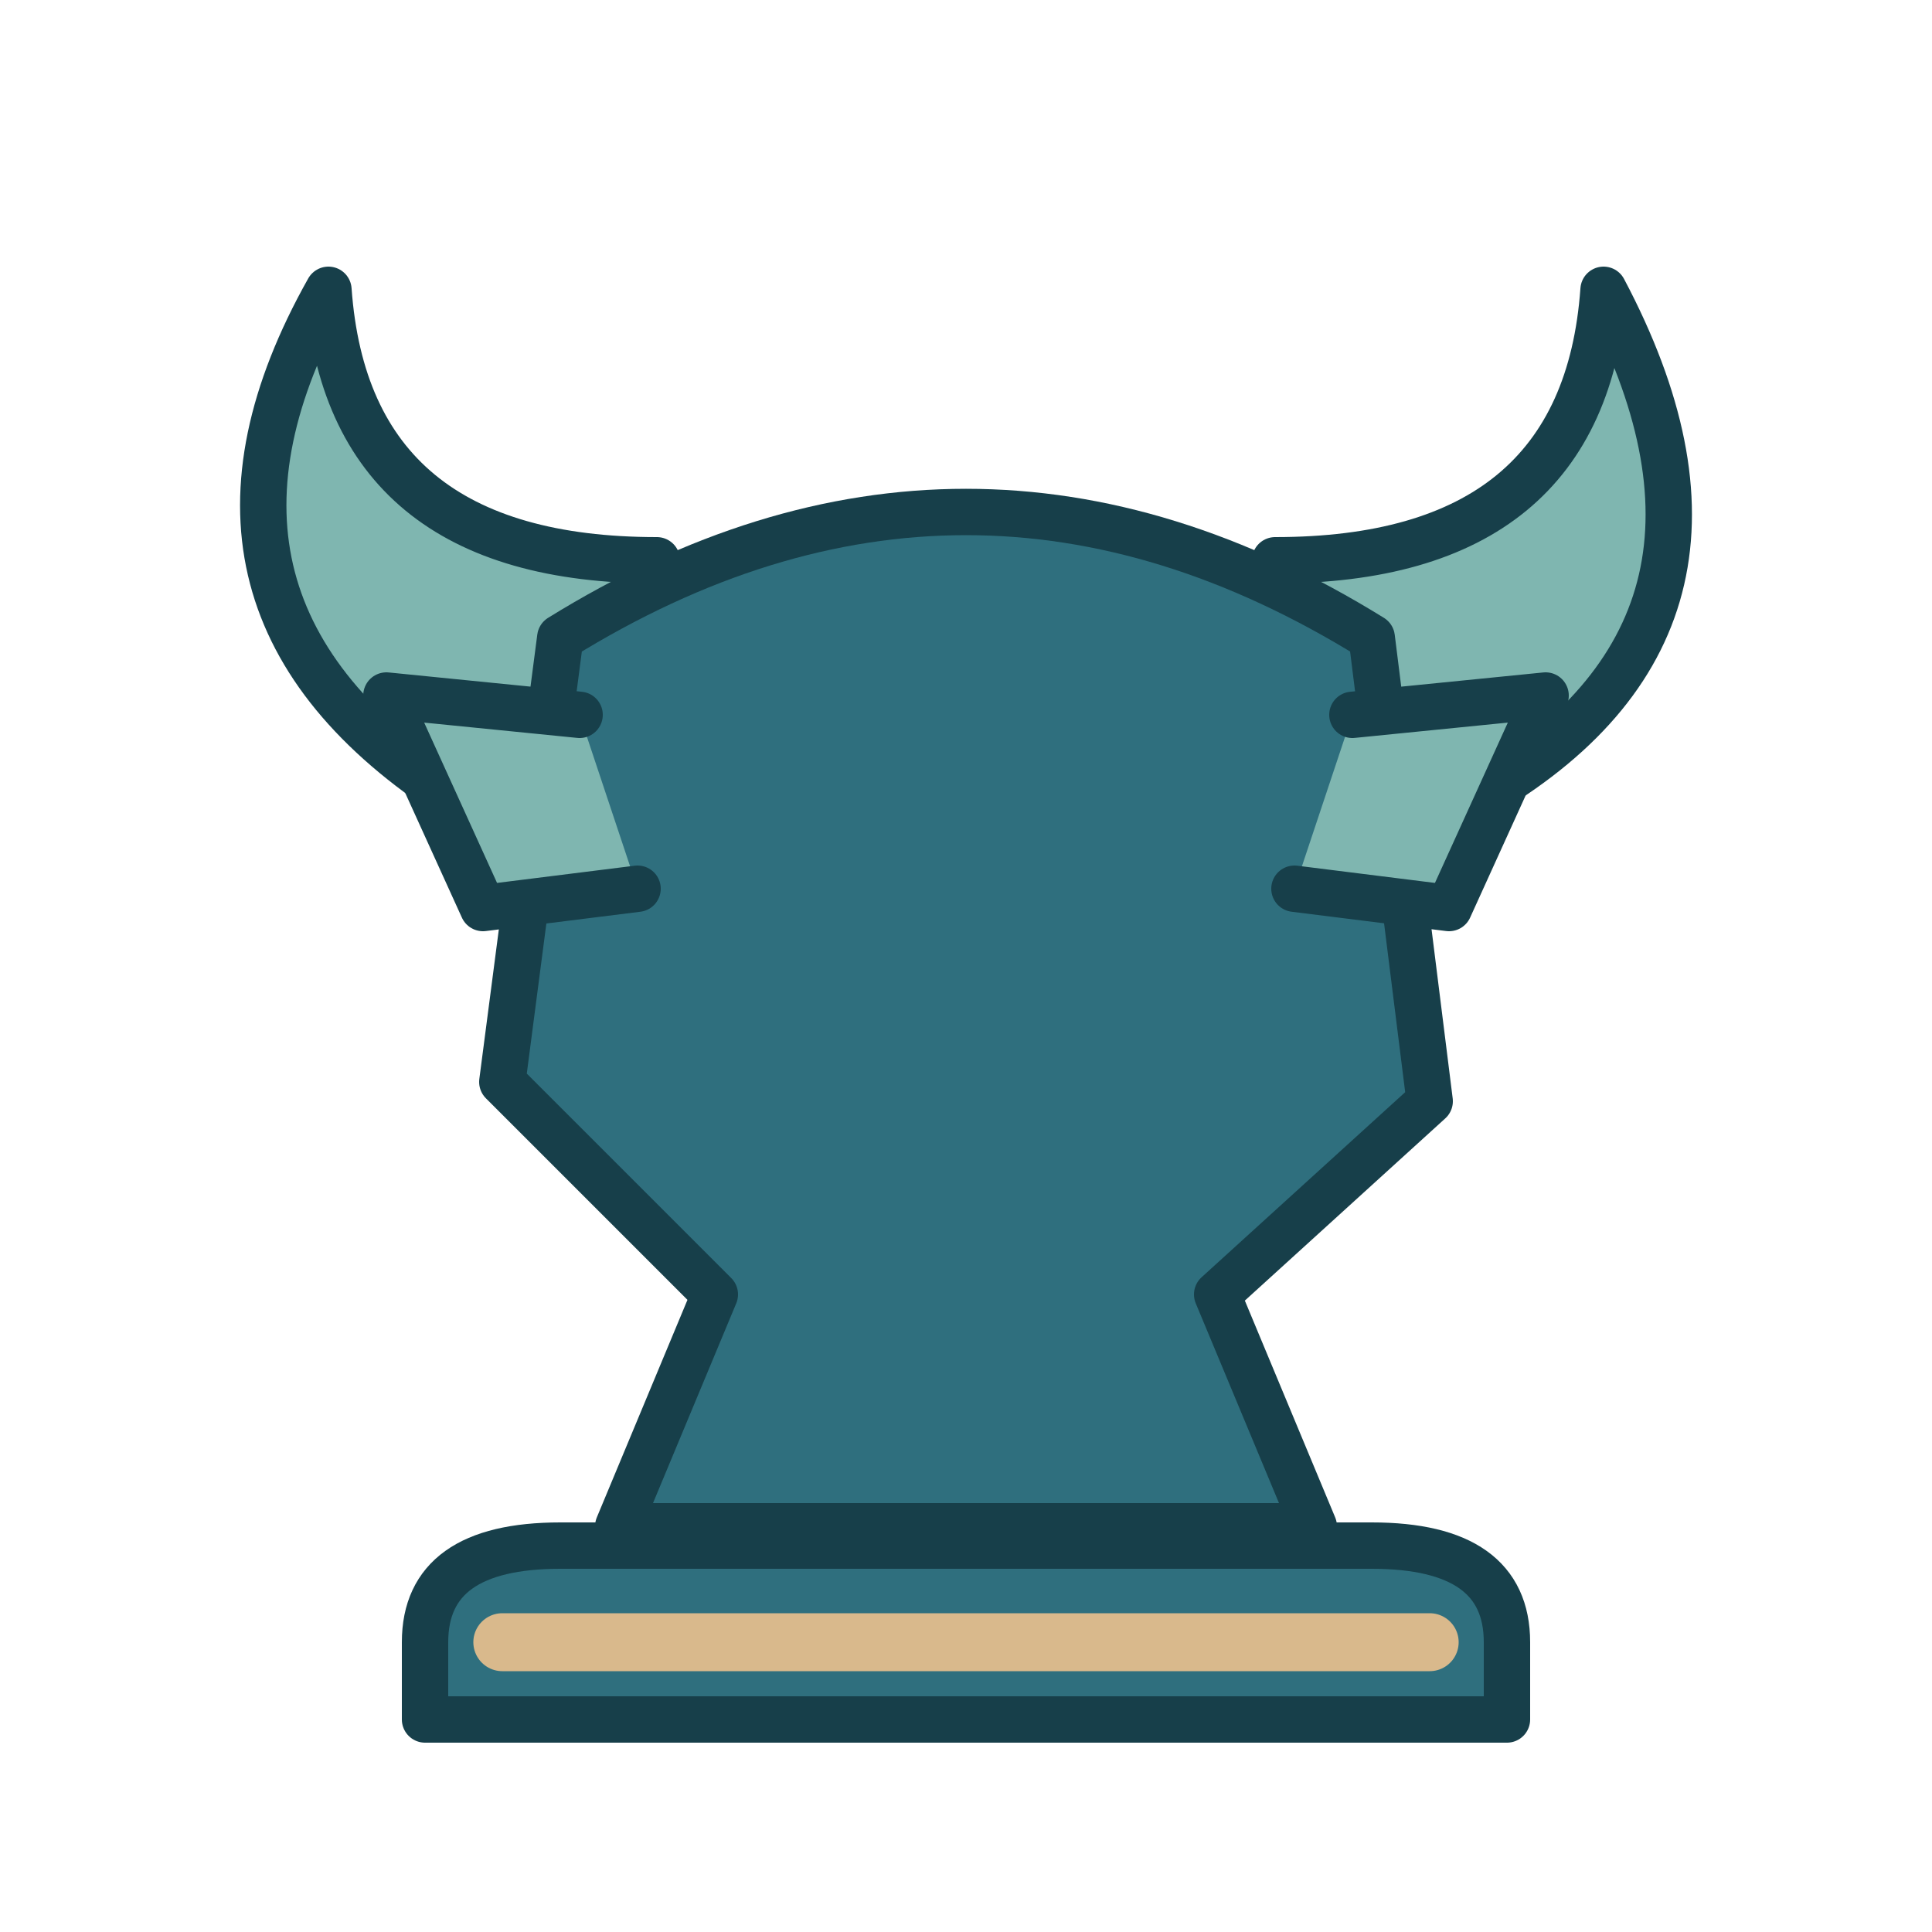
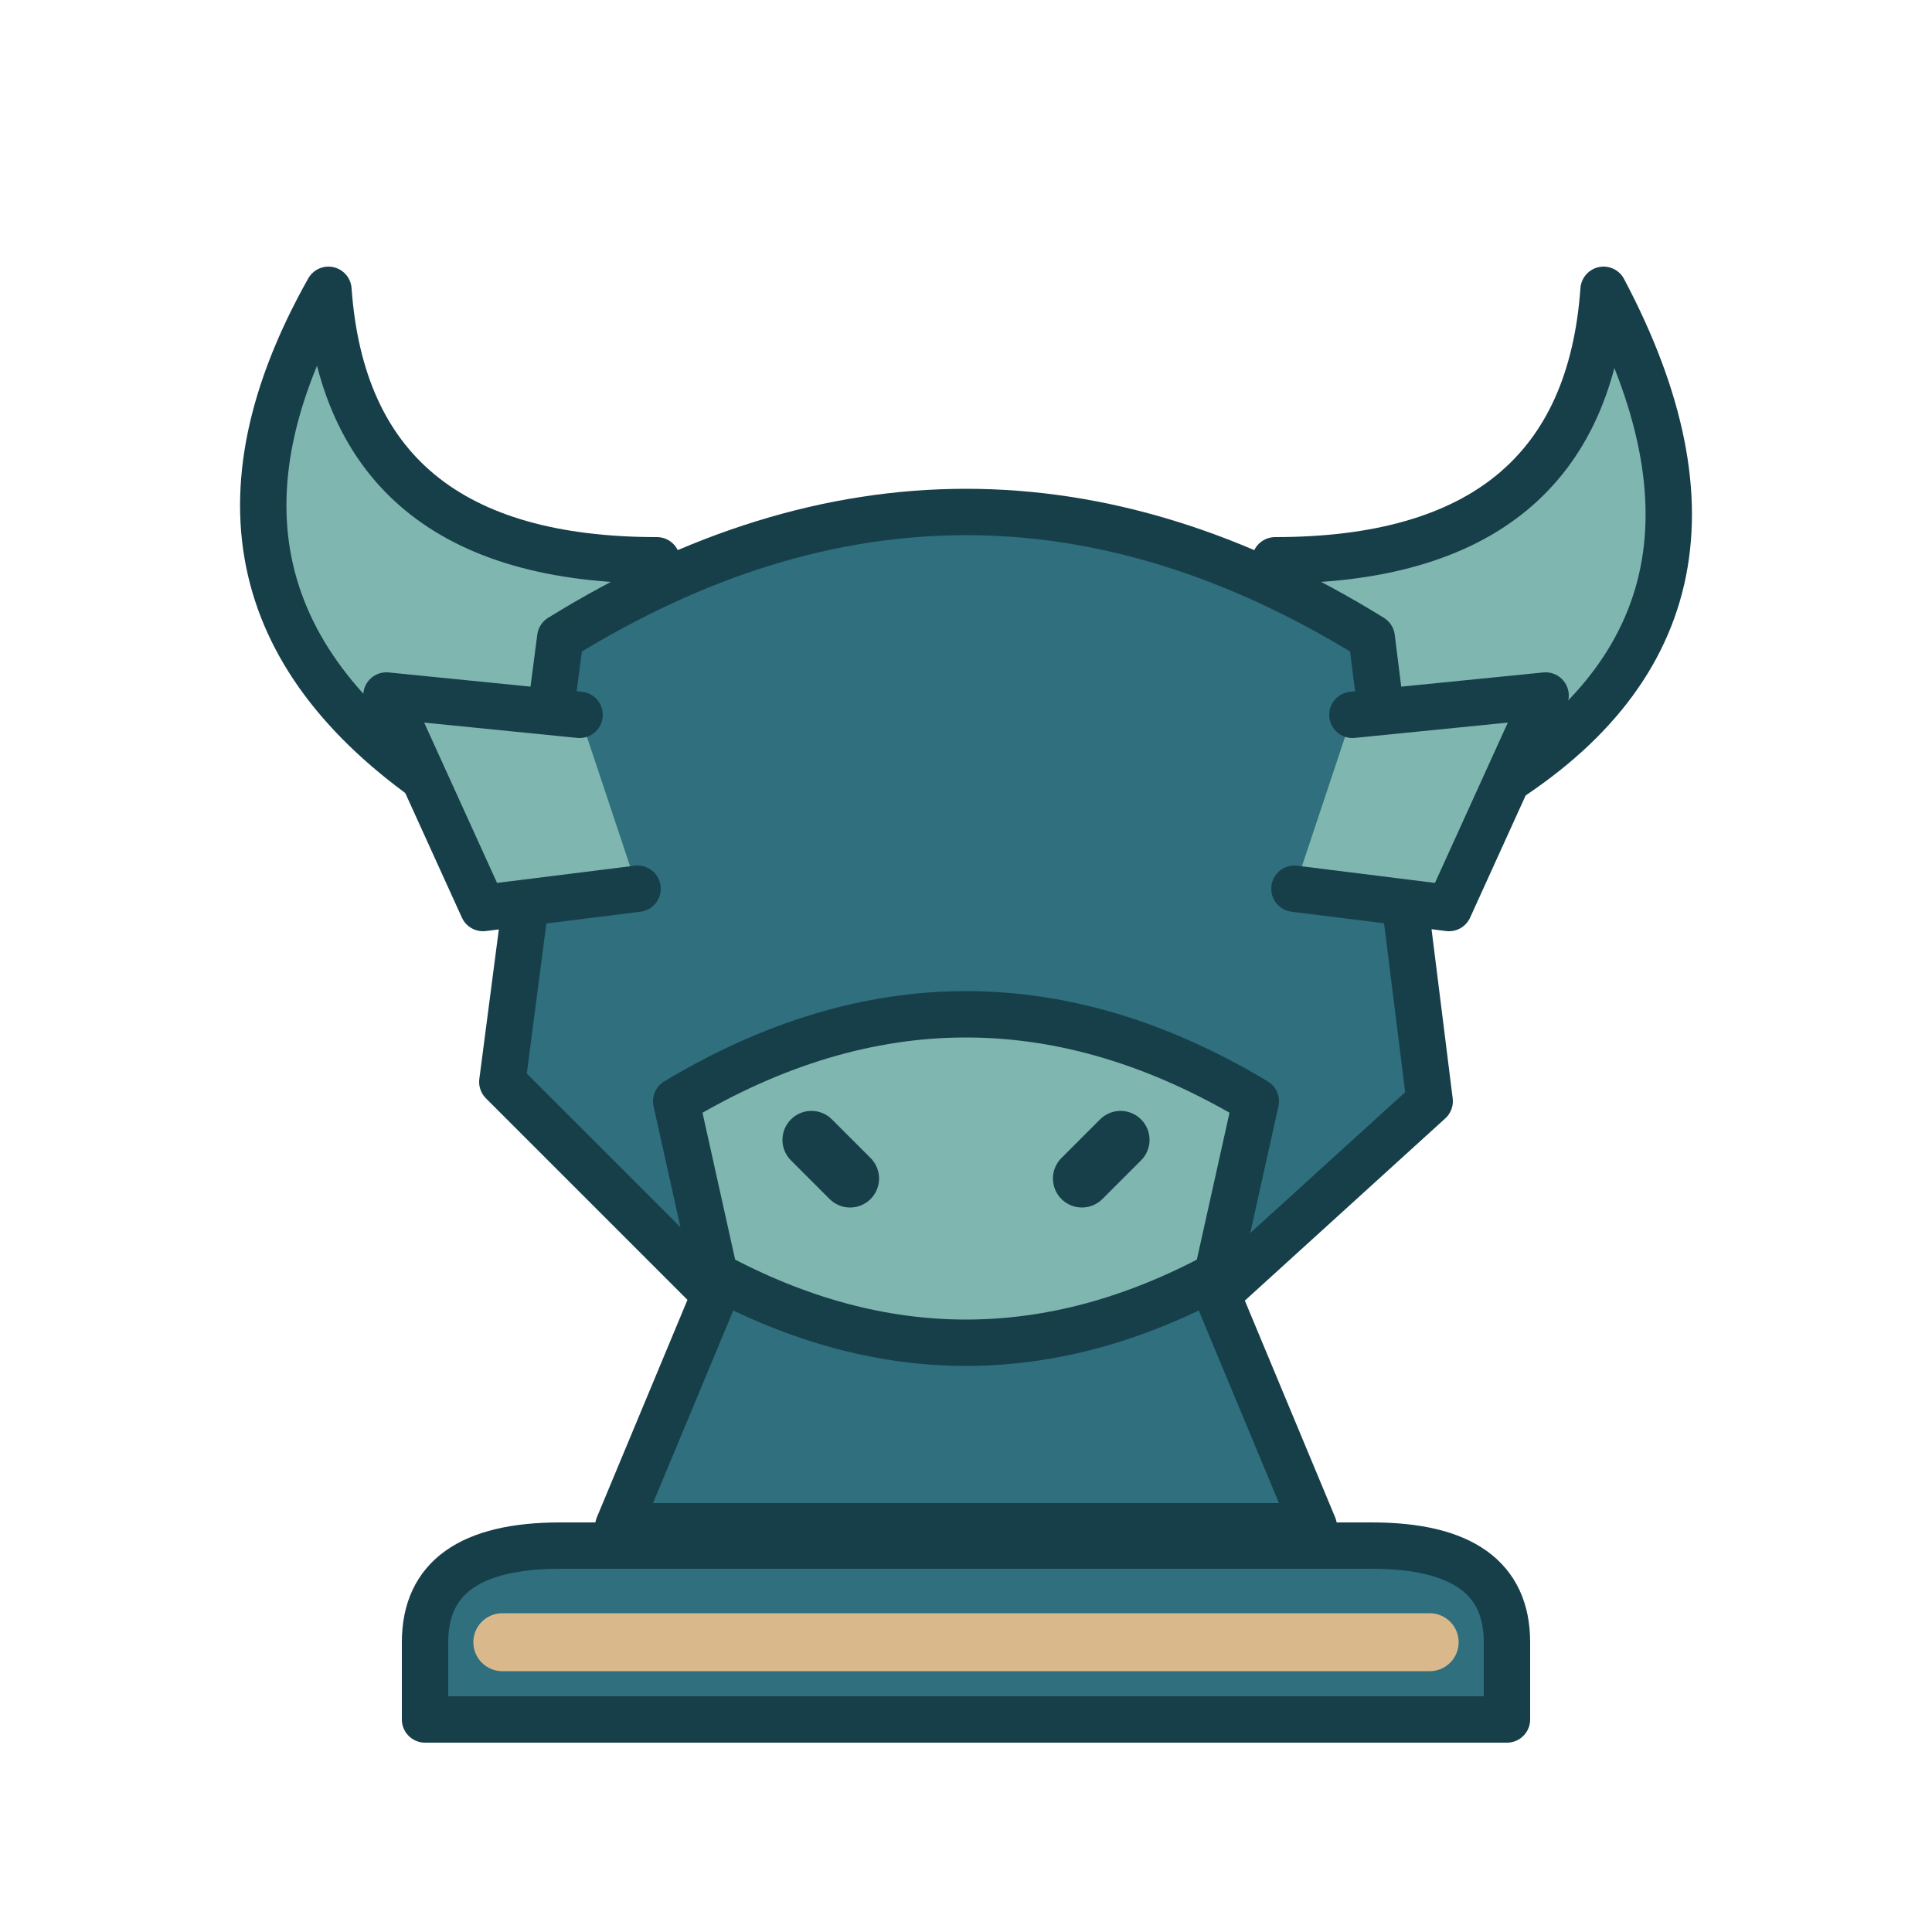
<svg xmlns="http://www.w3.org/2000/svg" viewBox="0 0 100 100">
  <g fill="#2F6F7E" stroke="#173F4A" stroke-width="2.4" stroke-linejoin="round" stroke-linecap="round">
    <path d="M23 41 Q8 31 17 15 Q18 29 34 29 M66 29 Q82 29 83 15 Q92 32 77 41" fill="#7FB6B0" />
    <path d="M29 33 Q50 20 71 33 L74 57 L63 67 L68 79 H32 L37 67 L26 56Z" />
    <path d="M30 37 L20 36 L25 47 L33 46 M70 37 L80 36 L75 47 L67 46" fill="#7FB6B0" />
+     <path d="M35 57 Q50 48 65 57 L63 66 Q50 73 37 66Z" fill="#7FB6B0" />
+     <path d="M42 59 L44 61 M56 61 L58 59" fill="none" stroke-width="3" />
    <path d="M22 89 V85 Q22 80 29 80 H71 Q78 80 78 85 V89Z" />
    <path d="M26 85 H74" stroke="#D9B98C" stroke-width="3" />
  </g>
</svg>
